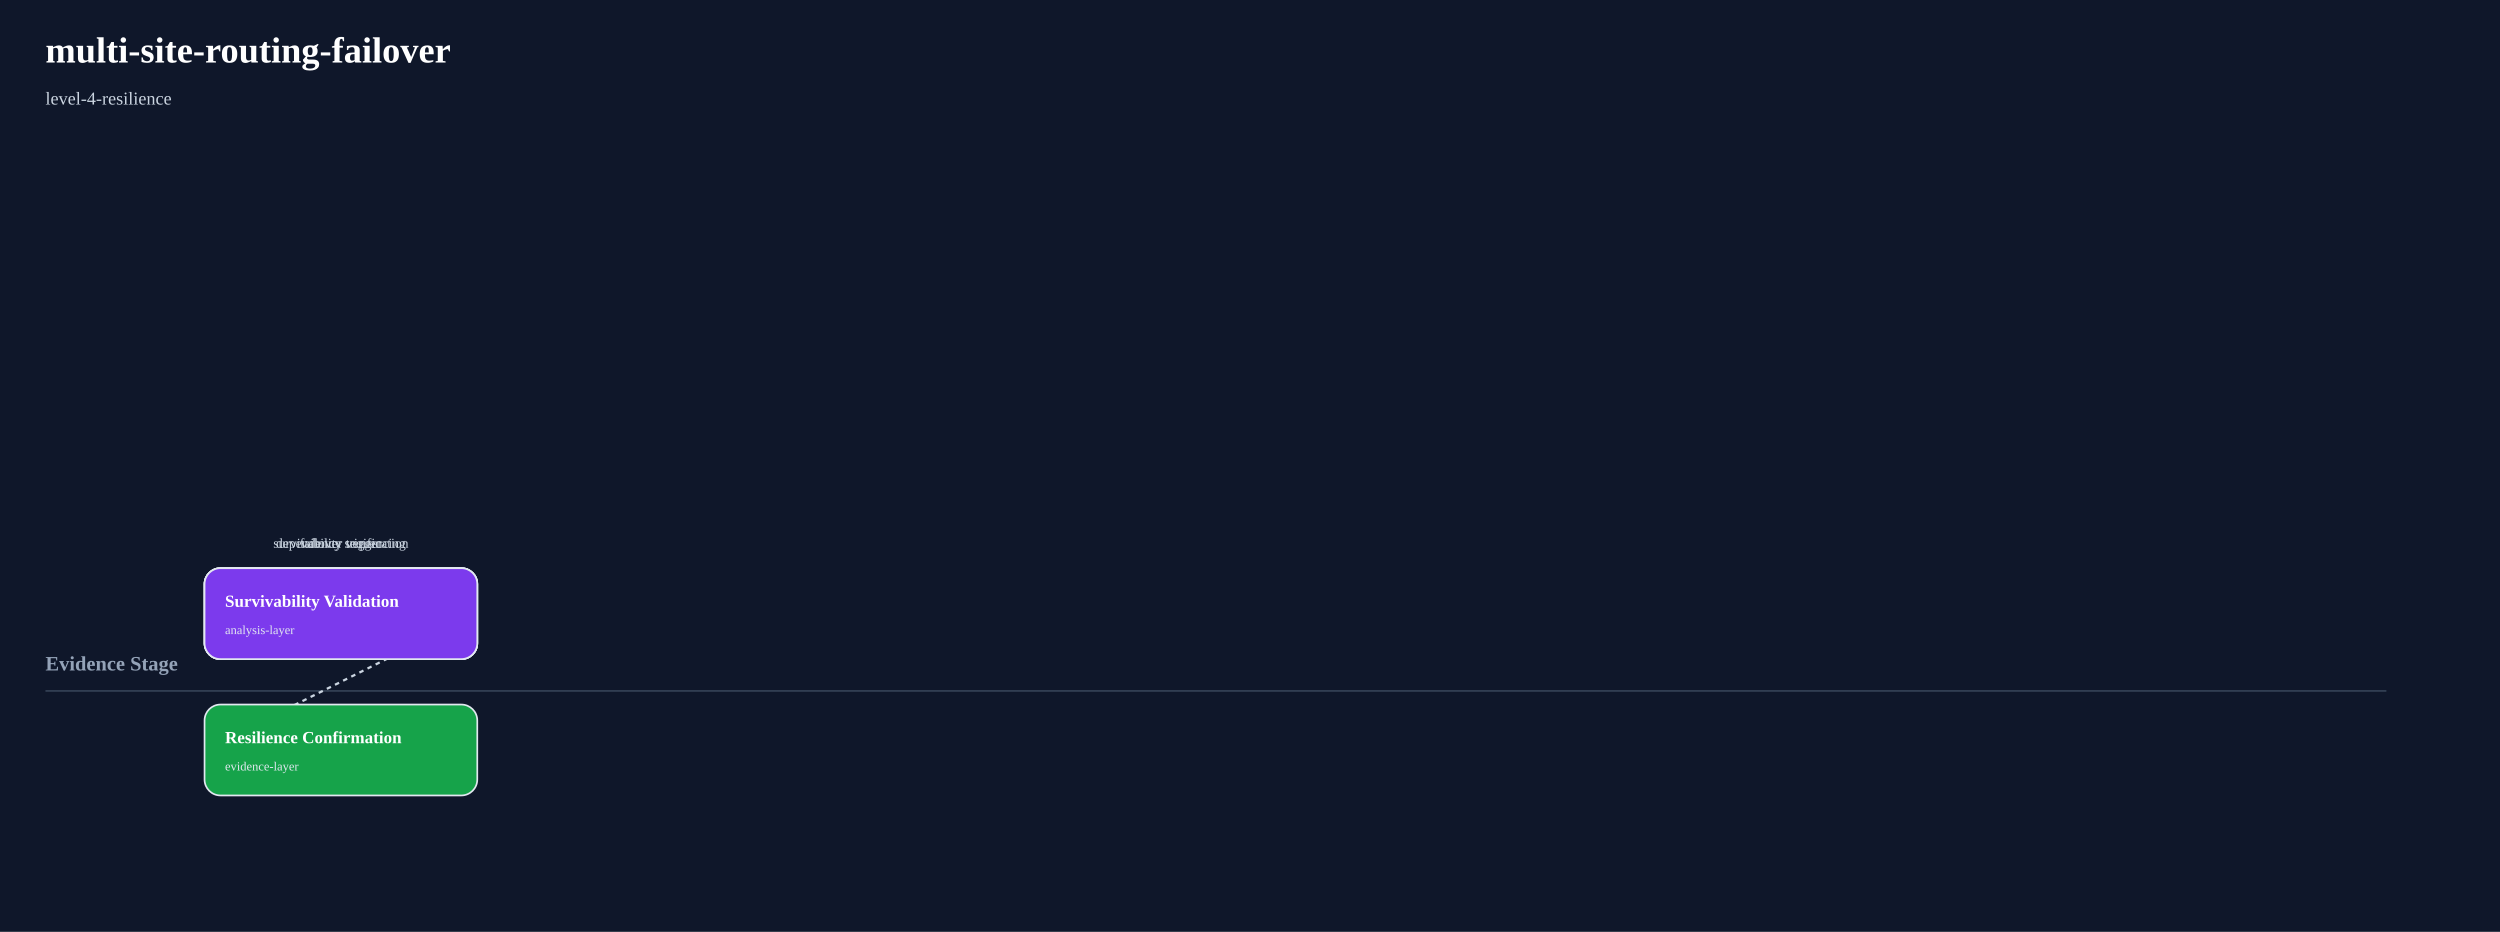
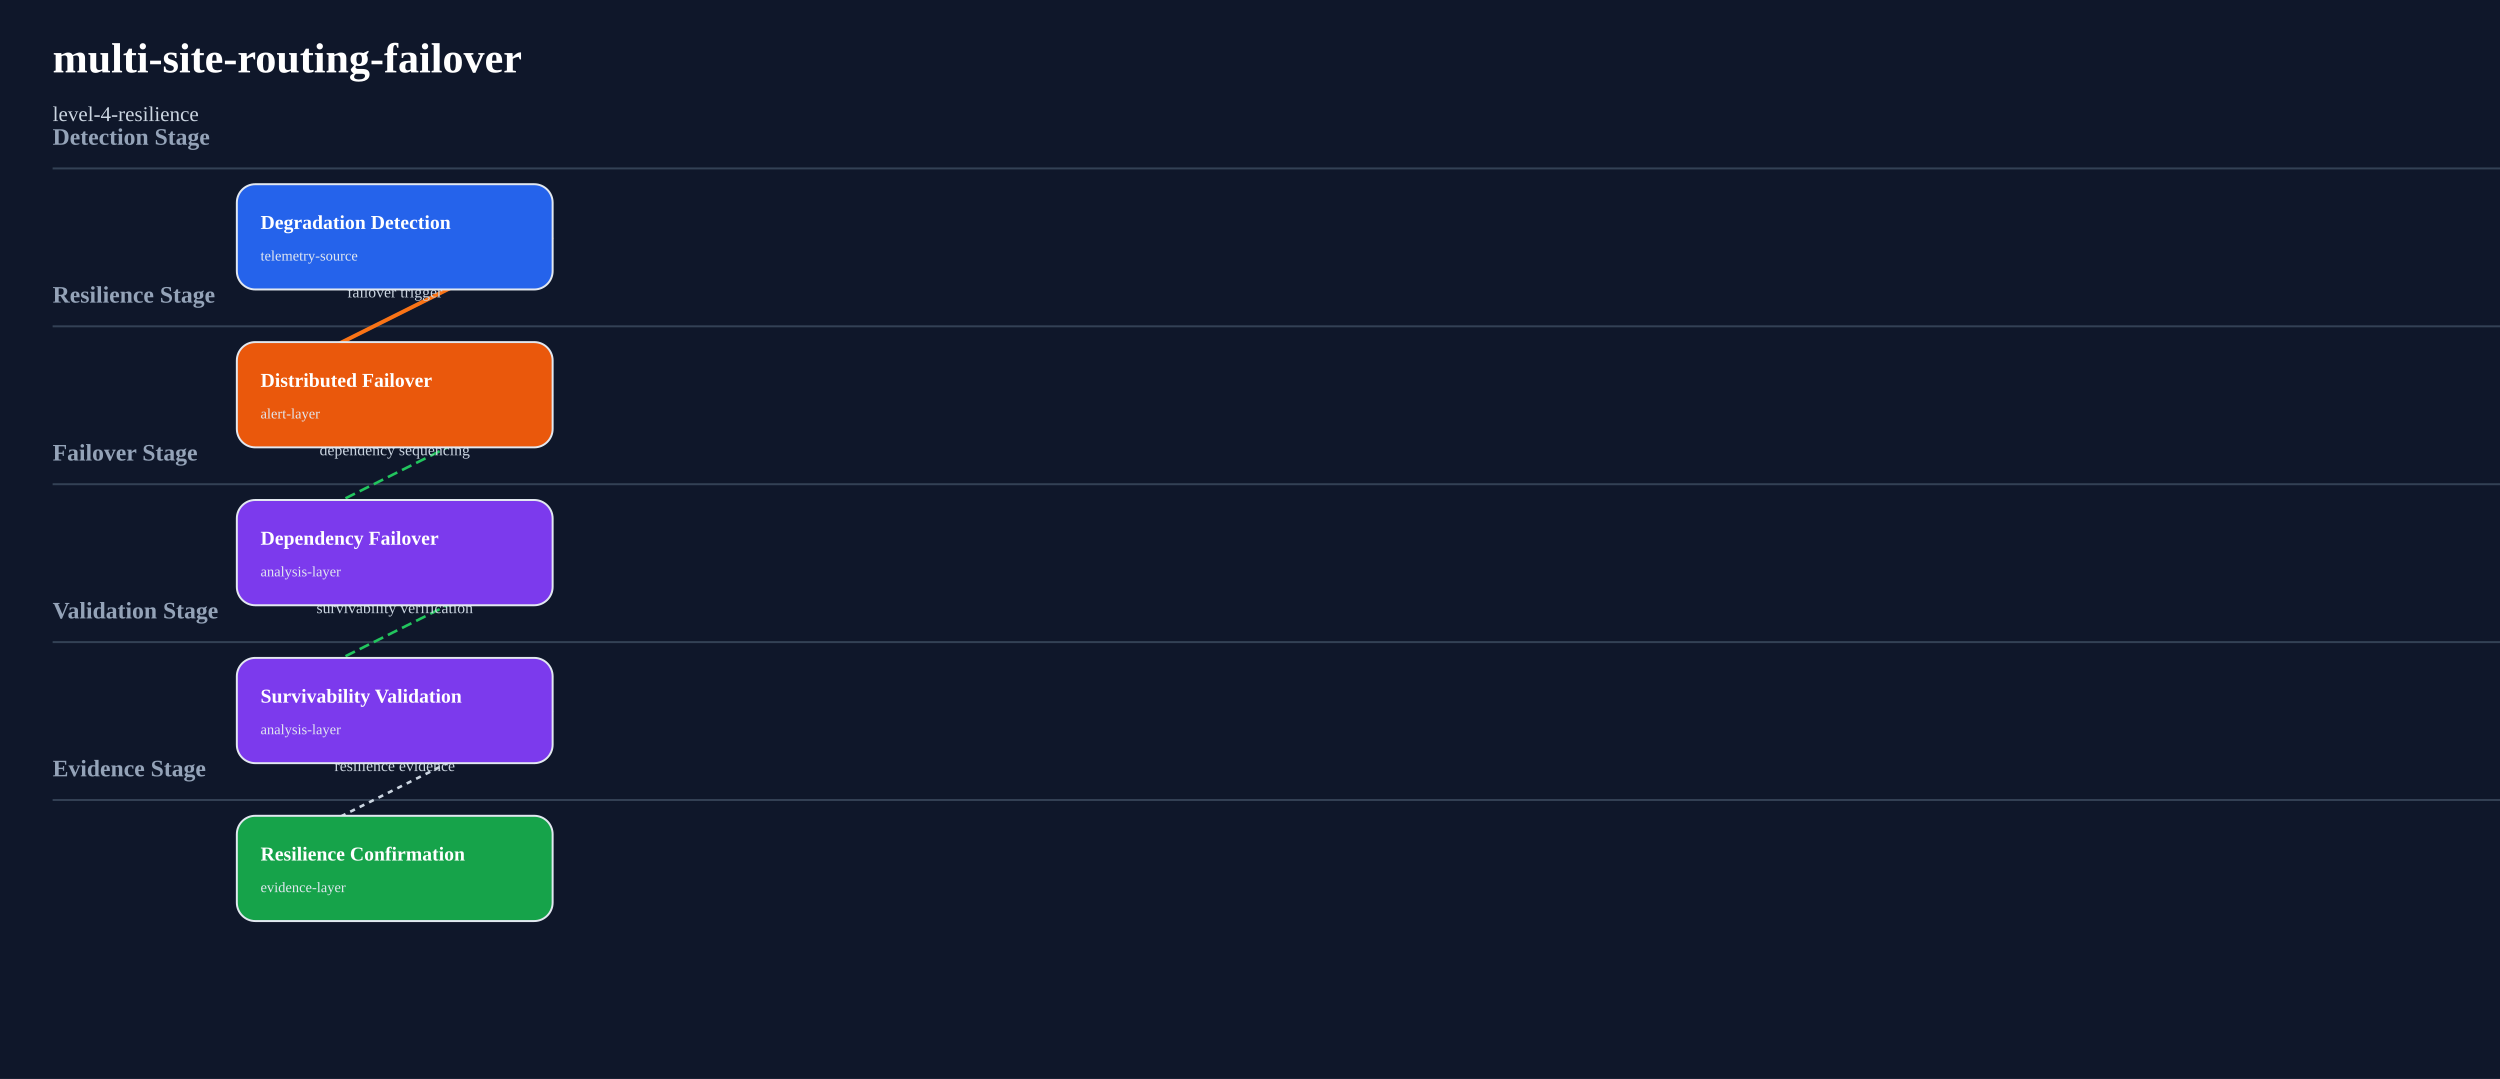
- <svg xmlns="http://www.w3.org/2000/svg" width="2200" height="820">
+ <svg xmlns="http://www.w3.org/2000/svg" width="1900" height="820">
  <rect width="100%" height="100%" fill="#0f172a" />
  <defs>
    <marker id="arrow" markerWidth="10" markerHeight="10" refX="9" refY="3" orient="auto" markerUnits="strokeWidth">
      <path d="M0,0 L0,6 L9,3 z" fill="#94a3b8" />
    </marker>
  </defs>
  <text x="40" y="55" fill="#ffffff" font-size="32" font-weight="bold">multi-site-routing-failover</text>
  <text x="40" y="92" fill="#cbd5e1" font-size="16">level-4-resilience</text>
-   <text x="40" y="-30" fill="#94a3b8" font-size="18" font-weight="bold">Detection Stage</text>
-   <line x1="40" y1="-12" x2="2100" y2="-12" stroke="#334155" stroke-width="1.5" />
-   <text x="40" y="-30" fill="#94a3b8" font-size="18" font-weight="bold">Resilience Stage</text>
-   <line x1="40" y1="-12" x2="2100" y2="-12" stroke="#334155" stroke-width="1.5" />
-   <text x="40" y="-30" fill="#94a3b8" font-size="18" font-weight="bold">Failover Stage</text>
-   <line x1="40" y1="-12" x2="2100" y2="-12" stroke="#334155" stroke-width="1.5" />
-   <text x="40" y="-30" fill="#94a3b8" font-size="18" font-weight="bold">Validation Stage</text>
-   <line x1="40" y1="-12" x2="2100" y2="-12" stroke="#334155" stroke-width="1.5" />
+   <text x="40" y="110" fill="#94a3b8" font-size="18" font-weight="bold">Detection Stage</text>
+   <line x1="40" y1="128" x2="2100" y2="128" stroke="#334155" stroke-width="1.5" />
+   <text x="40" y="230" fill="#94a3b8" font-size="18" font-weight="bold">Resilience Stage</text>
+   <line x1="40" y1="248" x2="2100" y2="248" stroke="#334155" stroke-width="1.5" />
+   <text x="40" y="350" fill="#94a3b8" font-size="18" font-weight="bold">Failover Stage</text>
+   <line x1="40" y1="368" x2="2100" y2="368" stroke="#334155" stroke-width="1.5" />
+   <text x="40" y="470" fill="#94a3b8" font-size="18" font-weight="bold">Validation Stage</text>
+   <line x1="40" y1="488" x2="2100" y2="488" stroke="#334155" stroke-width="1.5" />
  <text x="40" y="590" fill="#94a3b8" font-size="18" font-weight="bold">Evidence Stage</text>
  <line x1="40" y1="608" x2="2100" y2="608" stroke="#334155" stroke-width="1.5" />
-   <line x1="420" y1="540" x2="180" y2="540" stroke="#f97316" stroke-width="3" stroke-dasharray="" marker-end="url(#arrow)" />
-   <text x="300.0" y="482.0" fill="#cbd5e1" font-size="12" text-anchor="middle">failover trigger</text>
-   <line x1="420" y1="540" x2="180" y2="540" stroke="#22c55e" stroke-width="2" stroke-dasharray="8,4" marker-end="url(#arrow)" />
-   <text x="300.0" y="482.0" fill="#cbd5e1" font-size="12" text-anchor="middle">dependency sequencing</text>
-   <line x1="420" y1="540" x2="180" y2="540" stroke="#22c55e" stroke-width="2" stroke-dasharray="8,4" marker-end="url(#arrow)" />
-   <text x="300.0" y="482.0" fill="#cbd5e1" font-size="12" text-anchor="middle">survivability verification</text>
+   <line x1="420" y1="180" x2="180" y2="300" stroke="#f97316" stroke-width="3" stroke-dasharray="" marker-end="url(#arrow)" />
+   <text x="300.0" y="226.0" fill="#cbd5e1" font-size="12" text-anchor="middle">failover trigger</text>
+   <line x1="420" y1="300" x2="180" y2="420" stroke="#22c55e" stroke-width="2" stroke-dasharray="8,4" marker-end="url(#arrow)" />
+   <text x="300.0" y="346.0" fill="#cbd5e1" font-size="12" text-anchor="middle">dependency sequencing</text>
+   <line x1="420" y1="420" x2="180" y2="540" stroke="#22c55e" stroke-width="2" stroke-dasharray="8,4" marker-end="url(#arrow)" />
+   <text x="300.0" y="466.0" fill="#cbd5e1" font-size="12" text-anchor="middle">survivability verification</text>
  <line x1="420" y1="540" x2="180" y2="660" stroke="#cbd5e1" stroke-width="2" stroke-dasharray="4,4" marker-end="url(#arrow)" />
-   <text x="300.0" y="542.0" fill="#cbd5e1" font-size="12" text-anchor="middle">resilience evidence</text>
-   <rect x="180" y="500" width="240" height="80" rx="14" fill="#2563eb" stroke="#e2e8f0" stroke-width="1.5" />
-   <text x="198" y="534" fill="#ffffff" font-size="15" font-weight="bold">Degradation Detection</text>
-   <text x="198" y="558" fill="#e2e8f0" font-size="11">telemetry-source</text>
-   <rect x="180" y="500" width="240" height="80" rx="14" fill="#ea580c" stroke="#e2e8f0" stroke-width="1.5" />
-   <text x="198" y="534" fill="#ffffff" font-size="15" font-weight="bold">Distributed Failover</text>
-   <text x="198" y="558" fill="#e2e8f0" font-size="11">alert-layer</text>
-   <rect x="180" y="500" width="240" height="80" rx="14" fill="#7c3aed" stroke="#e2e8f0" stroke-width="1.5" />
-   <text x="198" y="534" fill="#ffffff" font-size="15" font-weight="bold">Dependency Failover</text>
-   <text x="198" y="558" fill="#e2e8f0" font-size="11">analysis-layer</text>
+   <text x="300.0" y="586.0" fill="#cbd5e1" font-size="12" text-anchor="middle">resilience evidence</text>
+   <rect x="180" y="140" width="240" height="80" rx="14" fill="#2563eb" stroke="#e2e8f0" stroke-width="1.5" />
+   <text x="198" y="174" fill="#ffffff" font-size="15" font-weight="bold">Degradation Detection</text>
+   <text x="198" y="198" fill="#e2e8f0" font-size="11">telemetry-source</text>
+   <rect x="180" y="260" width="240" height="80" rx="14" fill="#ea580c" stroke="#e2e8f0" stroke-width="1.5" />
+   <text x="198" y="294" fill="#ffffff" font-size="15" font-weight="bold">Distributed Failover</text>
+   <text x="198" y="318" fill="#e2e8f0" font-size="11">alert-layer</text>
+   <rect x="180" y="380" width="240" height="80" rx="14" fill="#7c3aed" stroke="#e2e8f0" stroke-width="1.5" />
+   <text x="198" y="414" fill="#ffffff" font-size="15" font-weight="bold">Dependency Failover</text>
+   <text x="198" y="438" fill="#e2e8f0" font-size="11">analysis-layer</text>
  <rect x="180" y="500" width="240" height="80" rx="14" fill="#7c3aed" stroke="#e2e8f0" stroke-width="1.5" />
  <text x="198" y="534" fill="#ffffff" font-size="15" font-weight="bold">Survivability Validation</text>
  <text x="198" y="558" fill="#e2e8f0" font-size="11">analysis-layer</text>
  <rect x="180" y="620" width="240" height="80" rx="14" fill="#16a34a" stroke="#e2e8f0" stroke-width="1.5" />
  <text x="198" y="654" fill="#ffffff" font-size="15" font-weight="bold">Resilience Confirmation</text>
  <text x="198" y="678" fill="#e2e8f0" font-size="11">evidence-layer</text>
</svg>
